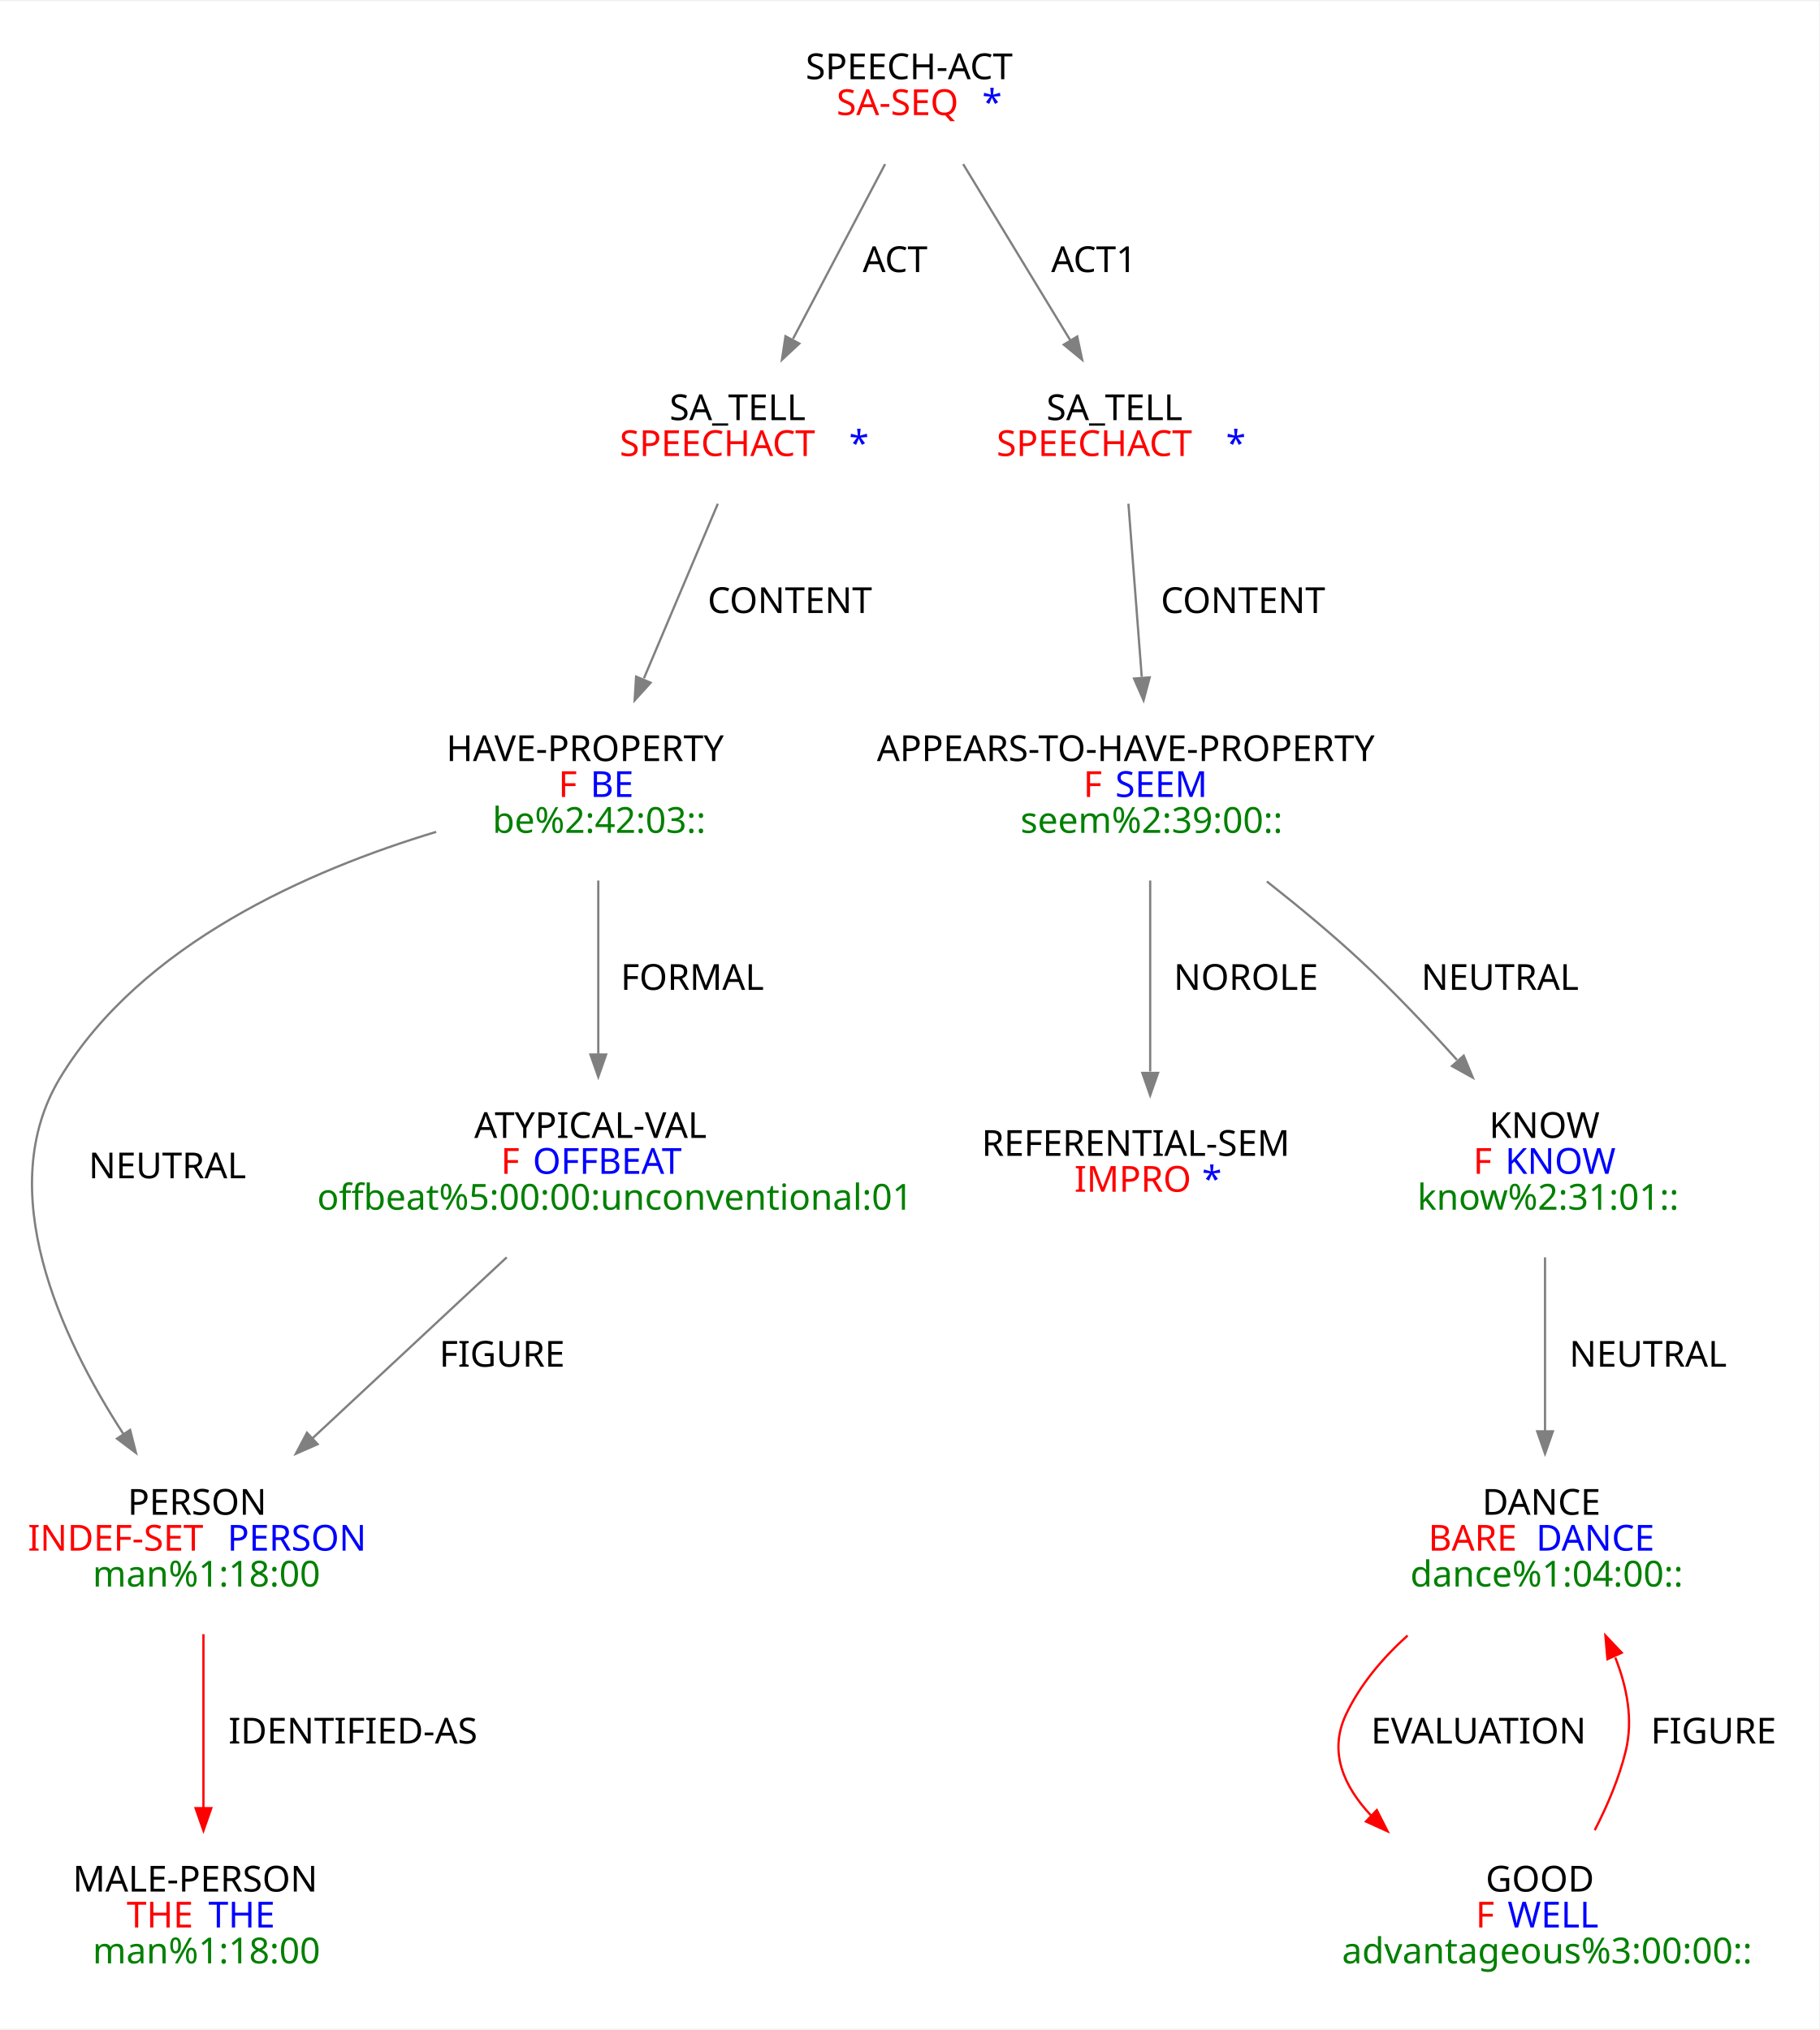
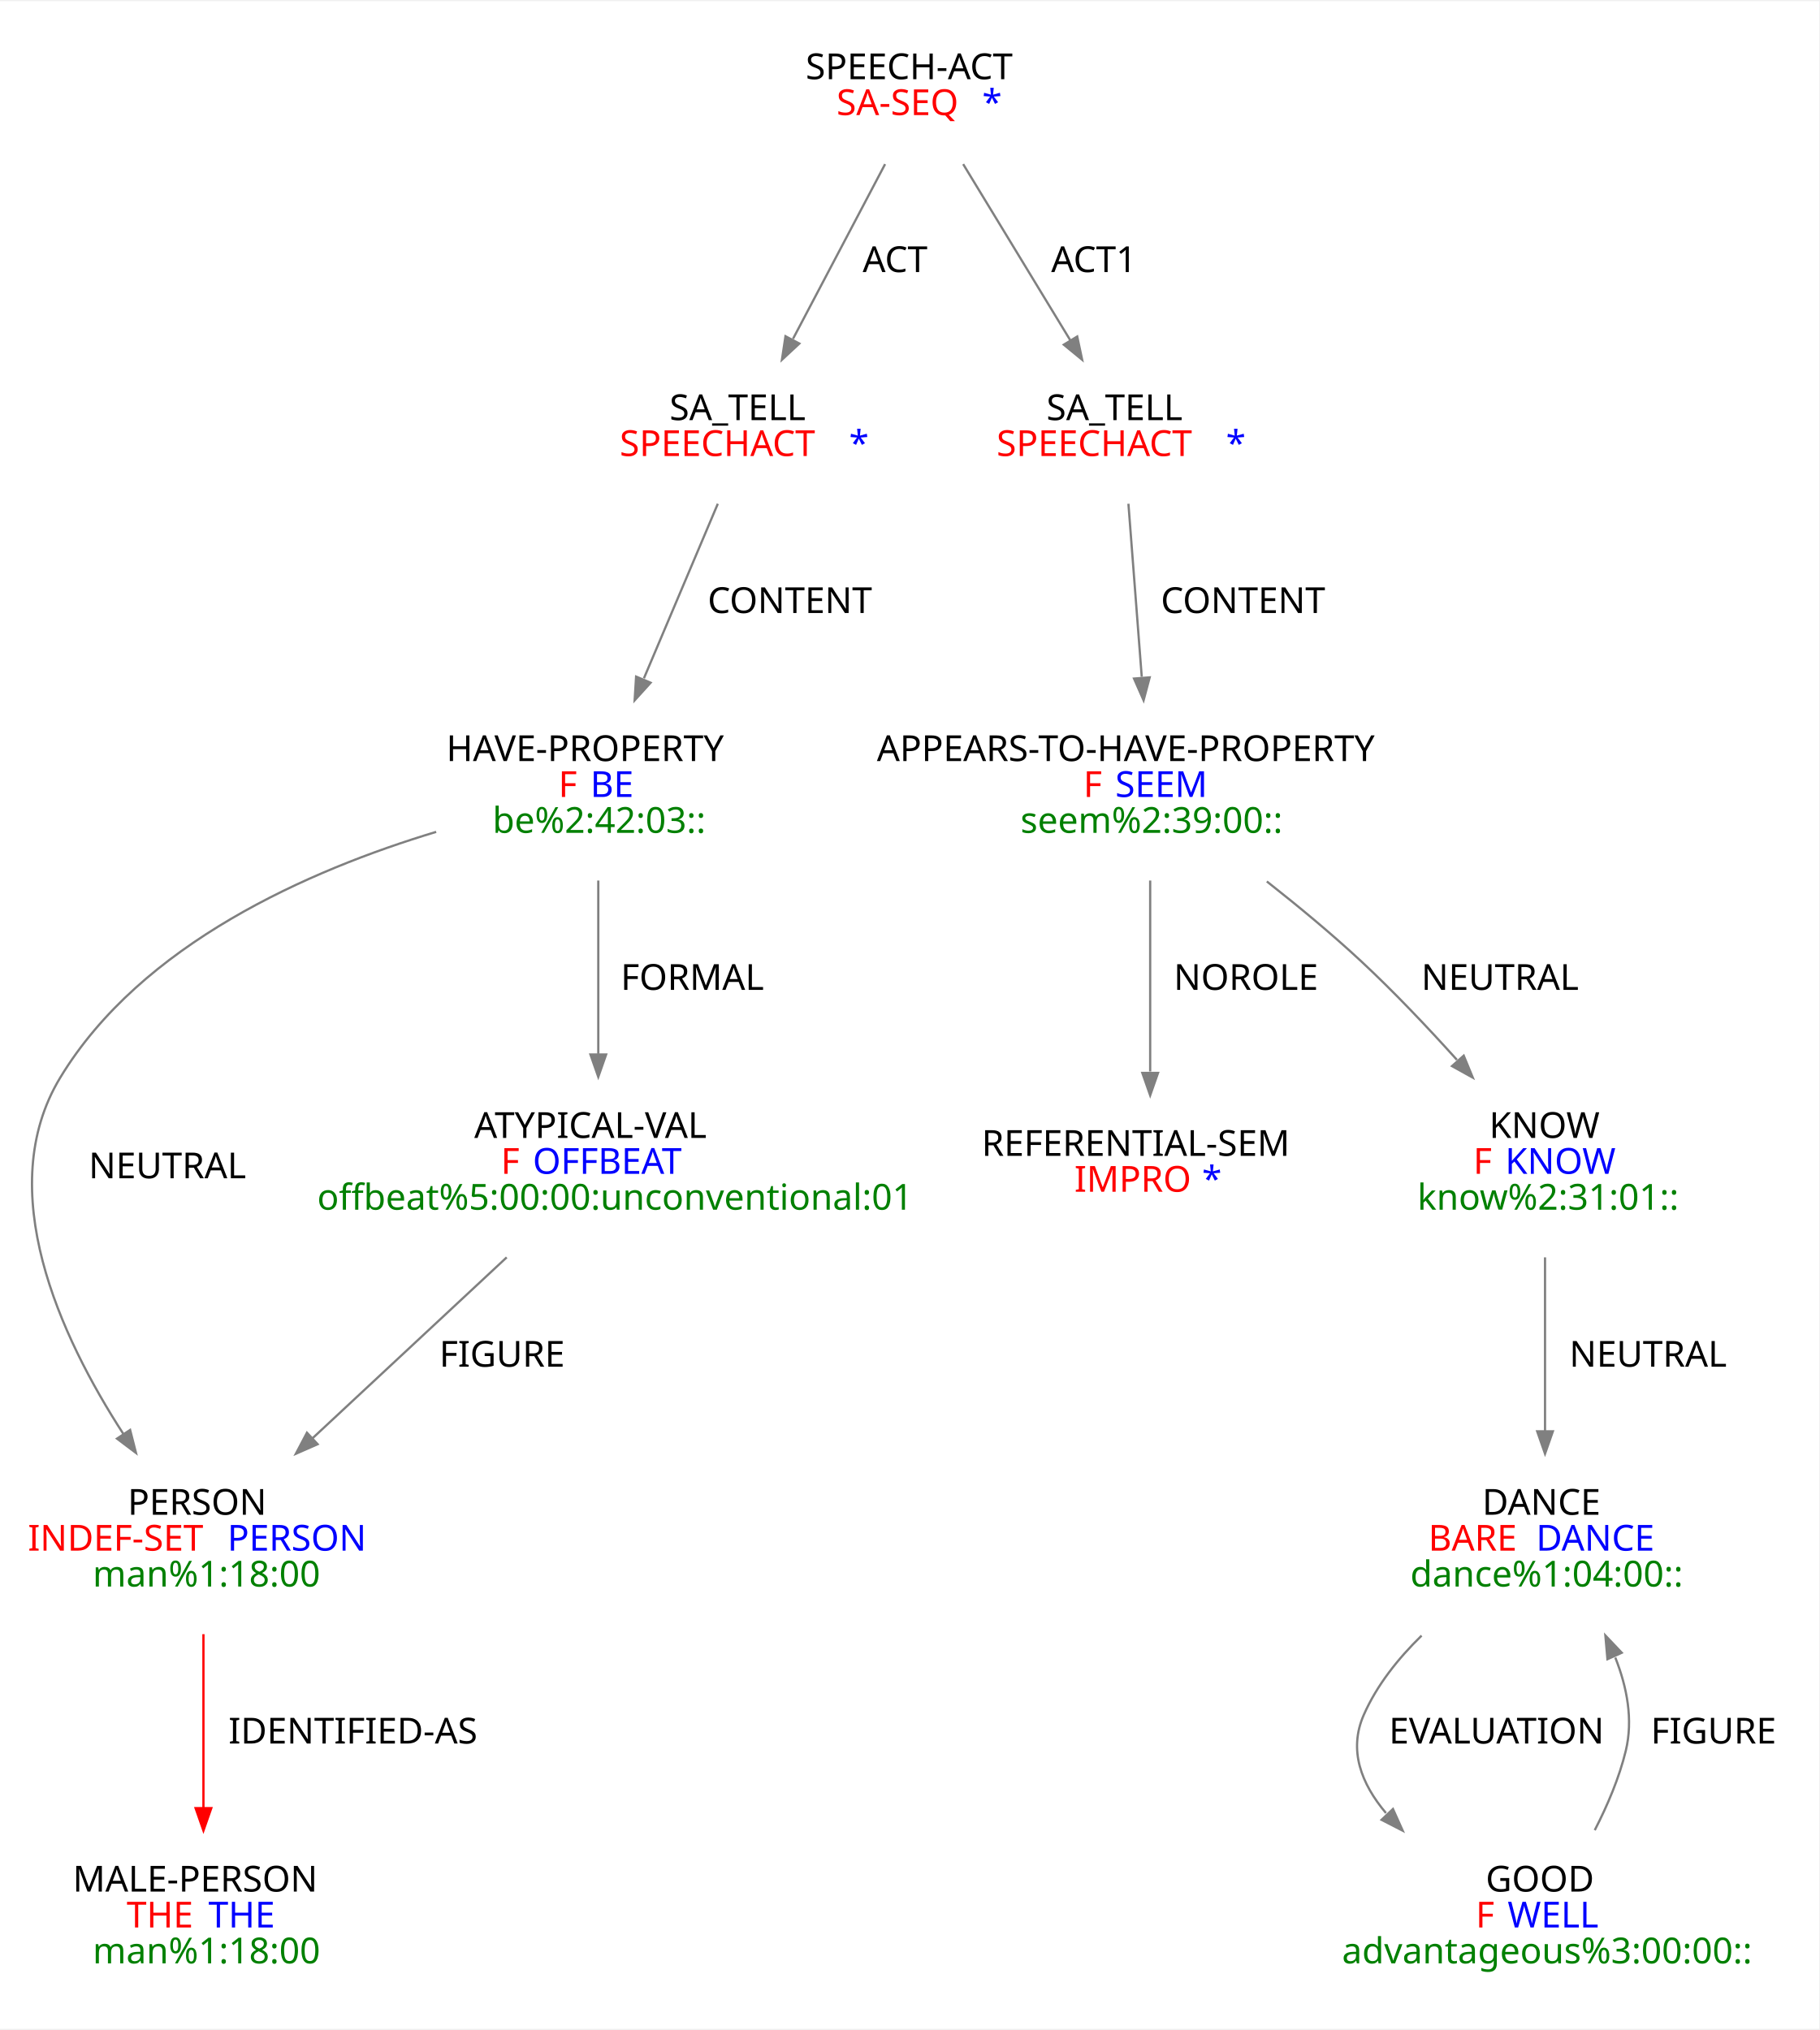
<svg xmlns="http://www.w3.org/2000/svg" xmlns:xlink="http://www.w3.org/1999/xlink" width="405pt" height="452pt" viewBox="0.00 0.00 405.45 452.00">
  <g id="graph0" class="graph" transform="scale(1 1) rotate(0) translate(4 448)">
    <polygon fill="white" stroke="transparent" points="-4,4 -4,-448 401.45,-448 401.45,4 -4,4" />
    <g id="node1" class="node">
      <g id="a_node1">
        <a xlink:href="http://trips.ihmc.us/lexicon/data/ONT::SPEECH-ACT.xml" xlink:title="&lt;font color=&quot;green&quot;&gt;&lt;br /&gt;&lt;/font&gt; &lt;font color=&quot;black&quot;&gt;SPEECH-ACT&lt;/font&gt; &lt;font color=&quot;green&quot;&gt;&lt;br /&gt;&lt;/font&gt; &lt;font color=&quot;red&quot;&gt;SA-SEQ&lt;/font&gt; &lt;font color=&quot;blue&quot;&gt;* &lt;/font&gt; &lt;font color=&quot;green&quot;&gt;&lt;br /&gt; &lt;/font&gt;">
          <text text-anchor="start" x="173.33" y="-430.6" font-family="Work Sans" font-size="8.00"> </text>
          <text text-anchor="start" x="175.56" y="-430.6" font-family="Work Sans" font-size="8.00">SPEECH-ACT</text>
          <text text-anchor="start" x="227.12" y="-430.6" font-family="Work Sans" font-size="8.00"> </text>
          <text text-anchor="start" x="180.22" y="-422.6" font-family="Work Sans" font-size="8.00"> </text>
          <text text-anchor="start" x="182.44" y="-422.6" font-family="Work Sans" font-size="8.00" fill="red">SA-SEQ</text>
          <text text-anchor="start" x="212.67" y="-422.6" font-family="Work Sans" font-size="8.00"> </text>
          <text text-anchor="start" x="214.9" y="-422.6" font-family="Work Sans" font-size="8.00" fill="blue">* </text>
          <text text-anchor="start" x="220.23" y="-422.6" font-family="Work Sans" font-size="8.00"> </text>
          <text text-anchor="start" x="200.23" y="-414.6" font-family="Work Sans" font-size="8.00" fill="green"> </text>
        </a>
      </g>
    </g>
    <g id="node2" class="node">
      <g id="a_node2">
        <a xlink:href="http://trips.ihmc.us/lexicon/data/ONT::SA_TELL.xml" xlink:title="&lt;font color=&quot;green&quot;&gt;&lt;br /&gt;&lt;/font&gt; &lt;font color=&quot;black&quot;&gt;SA_TELL&lt;/font&gt; &lt;font color=&quot;green&quot;&gt;&lt;br /&gt;&lt;/font&gt; &lt;font color=&quot;red&quot;&gt;SPEECHACT&lt;/font&gt; &lt;font color=&quot;blue&quot;&gt;* &lt;/font&gt; &lt;font color=&quot;green&quot;&gt;&lt;br /&gt; &lt;/font&gt;">
          <text text-anchor="start" x="142.99" y="-354.6" font-family="Work Sans" font-size="8.00"> </text>
          <text text-anchor="start" x="145.22" y="-354.6" font-family="Work Sans" font-size="8.00">SA_TELL</text>
          <text text-anchor="start" x="179.46" y="-354.6" font-family="Work Sans" font-size="8.00"> </text>
          <text text-anchor="start" x="131.89" y="-346.6" font-family="Work Sans" font-size="8.00"> </text>
          <text text-anchor="start" x="134.11" y="-346.6" font-family="Work Sans" font-size="8.00" fill="red">SPEECHACT</text>
          <text text-anchor="start" x="183.01" y="-346.6" font-family="Work Sans" font-size="8.00"> </text>
          <text text-anchor="start" x="185.23" y="-346.6" font-family="Work Sans" font-size="8.00" fill="blue">* </text>
          <text text-anchor="start" x="190.57" y="-346.6" font-family="Work Sans" font-size="8.00"> </text>
          <text text-anchor="start" x="161.23" y="-338.6" font-family="Work Sans" font-size="8.00" fill="green"> </text>
        </a>
      </g>
    </g>
-     <g id="edge9" class="edge">
+     <g id="edge8" class="edge">
      <path fill="none" stroke="grey" stroke-width="0.5" d="M193.26,-411.67C187.31,-400.38 179.17,-384.94 172.74,-372.73" />
      <polygon fill="grey" stroke="grey" stroke-width="0.5" points="174.15,-371.67 170.27,-368.06 171.06,-373.3 174.15,-371.67" />
      <text text-anchor="middle" x="195.49" y="-387.6" font-family="Work Sans" font-size="8.00"> ACT   </text>
    </g>
    <g id="node7" class="node">
      <g id="a_node7">
        <a xlink:href="http://trips.ihmc.us/lexicon/data/ONT::SA_TELL.xml" xlink:title="&lt;font color=&quot;green&quot;&gt;&lt;br /&gt;&lt;/font&gt; &lt;font color=&quot;black&quot;&gt;SA_TELL&lt;/font&gt; &lt;font color=&quot;green&quot;&gt;&lt;br /&gt;&lt;/font&gt; &lt;font color=&quot;red&quot;&gt;SPEECHACT&lt;/font&gt; &lt;font color=&quot;blue&quot;&gt;* &lt;/font&gt; &lt;font color=&quot;green&quot;&gt;&lt;br /&gt; &lt;/font&gt;">
          <text text-anchor="start" x="226.99" y="-354.6" font-family="Work Sans" font-size="8.00"> </text>
          <text text-anchor="start" x="229.22" y="-354.6" font-family="Work Sans" font-size="8.00">SA_TELL</text>
          <text text-anchor="start" x="263.46" y="-354.6" font-family="Work Sans" font-size="8.00"> </text>
          <text text-anchor="start" x="215.89" y="-346.6" font-family="Work Sans" font-size="8.00"> </text>
          <text text-anchor="start" x="218.11" y="-346.6" font-family="Work Sans" font-size="8.00" fill="red">SPEECHACT</text>
          <text text-anchor="start" x="267.01" y="-346.6" font-family="Work Sans" font-size="8.00"> </text>
          <text text-anchor="start" x="269.23" y="-346.6" font-family="Work Sans" font-size="8.00" fill="blue">* </text>
          <text text-anchor="start" x="274.57" y="-346.6" font-family="Work Sans" font-size="8.00"> </text>
          <text text-anchor="start" x="245.23" y="-338.6" font-family="Work Sans" font-size="8.00" fill="green"> </text>
        </a>
      </g>
    </g>
-     <g id="edge1" class="edge">
+     <g id="edge3" class="edge">
      <path fill="none" stroke="grey" stroke-width="0.5" d="M210.66,-411.67C217.59,-400.28 227.08,-384.67 234.53,-372.41" />
      <polygon fill="grey" stroke="grey" stroke-width="0.5" points="236.08,-373.24 237.18,-368.06 233.09,-371.42 236.08,-373.24" />
      <text text-anchor="middle" x="239.79" y="-387.6" font-family="Work Sans" font-size="8.00"> ACT1   </text>
    </g>
    <g id="node3" class="node">
      <g id="a_node3">
        <a xlink:href="http://trips.ihmc.us/lexicon/data/ONT::HAVE-PROPERTY.xml" xlink:title="&lt;font color=&quot;green&quot;&gt;&lt;br /&gt;&lt;/font&gt; &lt;font color=&quot;black&quot;&gt;HAVE-PROPERTY&lt;/font&gt; &lt;font color=&quot;green&quot;&gt;&lt;br /&gt;&lt;/font&gt; &lt;font color=&quot;red&quot;&gt;F&lt;/font&gt; &lt;font color=&quot;blue&quot;&gt;BE&lt;/font&gt; &lt;font color=&quot;green&quot;&gt;&lt;br /&gt;&lt;/font&gt; &lt;font color=&quot;green&quot;&gt;be%2:42:03::&lt;/font&gt; &lt;font color=&quot;green&quot;&gt;&lt;br /&gt; &lt;/font&gt;">
          <text text-anchor="start" x="93.25" y="-278.6" font-family="Work Sans" font-size="8.00"> </text>
          <text text-anchor="start" x="95.47" y="-278.6" font-family="Work Sans" font-size="8.00">HAVE-PROPERTY</text>
          <text text-anchor="start" x="163.2" y="-278.6" font-family="Work Sans" font-size="8.00"> </text>
          <text text-anchor="start" x="118.22" y="-270.6" font-family="Work Sans" font-size="8.00"> </text>
          <text text-anchor="start" x="120.45" y="-270.6" font-family="Work Sans" font-size="8.00" fill="red">F</text>
          <text text-anchor="start" x="125.33" y="-270.6" font-family="Work Sans" font-size="8.00"> </text>
          <text text-anchor="start" x="127.56" y="-270.6" font-family="Work Sans" font-size="8.00" fill="blue">BE</text>
          <text text-anchor="start" x="138.23" y="-270.6" font-family="Work Sans" font-size="8.00"> </text>
          <text text-anchor="start" x="103.54" y="-262.6" font-family="Work Sans" font-size="8.00"> </text>
          <text text-anchor="start" x="105.76" y="-262.6" font-family="Work Sans" font-size="8.00" fill="green">be%2:42:03::</text>
          <text text-anchor="start" x="152.91" y="-262.6" font-family="Work Sans" font-size="8.00"> </text>
          <text text-anchor="start" x="128.23" y="-254.6" font-family="Work Sans" font-size="8.00" fill="green"> </text>
        </a>
      </g>
    </g>
    <g id="edge7" class="edge">
      <path fill="none" stroke="grey" stroke-width="0.5" d="M155.98,-335.96C151.31,-324.94 144.89,-309.75 139.51,-297.05" />
      <polygon fill="grey" stroke="grey" stroke-width="0.5" points="141,-296.07 137.44,-292.14 137.77,-297.43 141,-296.07" />
      <text text-anchor="middle" x="172.04" y="-311.6" font-family="Work Sans" font-size="8.00"> CONTENT   </text>
    </g>
    <g id="node4" class="node">
      <g id="a_node4">
        <a xlink:href="http://trips.ihmc.us/lexicon/data/ONT::PERSON.xml" xlink:title="&lt;font color=&quot;green&quot;&gt;&lt;br /&gt;&lt;/font&gt; &lt;font color=&quot;black&quot;&gt;PERSON&lt;/font&gt; &lt;font color=&quot;green&quot;&gt;&lt;br /&gt;&lt;/font&gt; &lt;font color=&quot;red&quot;&gt;INDEF-SET&lt;/font&gt; &lt;font color=&quot;blue&quot;&gt;PERSON&lt;/font&gt; &lt;font color=&quot;green&quot;&gt;&lt;br /&gt;&lt;/font&gt; &lt;font color=&quot;green&quot;&gt;man%1:18:00&lt;/font&gt; &lt;font color=&quot;green&quot;&gt;&lt;br /&gt; &lt;/font&gt;">
          <text text-anchor="start" x="22.22" y="-110.6" font-family="Work Sans" font-size="8.00"> </text>
          <text text-anchor="start" x="24.45" y="-110.6" font-family="Work Sans" font-size="8.00">PERSON</text>
          <text text-anchor="start" x="58.23" y="-110.6" font-family="Work Sans" font-size="8.00"> </text>
          <text text-anchor="start" x="0" y="-102.6" font-family="Work Sans" font-size="8.00"> </text>
          <text text-anchor="start" x="2.22" y="-102.6" font-family="Work Sans" font-size="8.00" fill="red">INDEF-SET</text>
          <text text-anchor="start" x="44.45" y="-102.6" font-family="Work Sans" font-size="8.00"> </text>
          <text text-anchor="start" x="46.67" y="-102.6" font-family="Work Sans" font-size="8.00" fill="blue">PERSON</text>
          <text text-anchor="start" x="80.45" y="-102.6" font-family="Work Sans" font-size="8.00"> </text>
          <text text-anchor="start" x="14.43" y="-94.6" font-family="Work Sans" font-size="8.00"> </text>
          <text text-anchor="start" x="16.65" y="-94.6" font-family="Work Sans" font-size="8.00" fill="green">man%1:18:00</text>
          <text text-anchor="start" x="66.02" y="-94.6" font-family="Work Sans" font-size="8.00"> </text>
          <text text-anchor="start" x="40.23" y="-86.6" font-family="Work Sans" font-size="8.00" fill="green"> </text>
        </a>
      </g>
    </g>
-     <g id="edge8" class="edge">
+     <g id="edge6" class="edge">
      <path fill="none" stroke="grey" stroke-width="0.5" d="M93.21,-262.82C64.93,-254.3 27.46,-237.89 9.4,-208 -5.67,-183.06 9.39,-150.38 23.51,-128.59" />
      <polygon fill="grey" stroke="grey" stroke-width="0.5" points="25,-129.51 26.31,-124.38 22.08,-127.57 25,-129.51" />
      <text text-anchor="middle" x="33.31" y="-185.6" font-family="Work Sans" font-size="8.00"> NEUTRAL   </text>
    </g>
    <g id="node6" class="node">
      <g id="a_node6">
        <a xlink:href="http://trips.ihmc.us/lexicon/data/ONT::ATYPICAL-VAL.xml" xlink:title="&lt;font color=&quot;green&quot;&gt;&lt;br /&gt;&lt;/font&gt; &lt;font color=&quot;black&quot;&gt;ATYPICAL-VAL&lt;/font&gt; &lt;font color=&quot;green&quot;&gt;&lt;br /&gt;&lt;/font&gt; &lt;font color=&quot;red&quot;&gt;F&lt;/font&gt; &lt;font color=&quot;blue&quot;&gt;OFFBEAT&lt;/font&gt; &lt;font color=&quot;green&quot;&gt;&lt;br /&gt;&lt;/font&gt; &lt;font color=&quot;green&quot;&gt;offbeat%5:00:00:unconventional:01&lt;/font&gt; &lt;font color=&quot;green&quot;&gt;&lt;br /&gt; &lt;/font&gt;">
          <text text-anchor="start" x="99.47" y="-194.6" font-family="Work Sans" font-size="8.00"> </text>
          <text text-anchor="start" x="101.7" y="-194.6" font-family="Work Sans" font-size="8.00">ATYPICAL-VAL</text>
          <text text-anchor="start" x="156.98" y="-194.6" font-family="Work Sans" font-size="8.00"> </text>
          <text text-anchor="start" x="105.41" y="-186.6" font-family="Work Sans" font-size="8.00"> </text>
          <text text-anchor="start" x="107.63" y="-186.6" font-family="Work Sans" font-size="8.00" fill="red">F</text>
          <text text-anchor="start" x="112.52" y="-186.6" font-family="Work Sans" font-size="8.00"> </text>
          <text text-anchor="start" x="114.74" y="-186.6" font-family="Work Sans" font-size="8.00" fill="blue">OFFBEAT</text>
          <text text-anchor="start" x="151.04" y="-186.6" font-family="Work Sans" font-size="8.00"> </text>
          <text text-anchor="start" x="64.47" y="-178.6" font-family="Work Sans" font-size="8.00"> </text>
          <text text-anchor="start" x="66.69" y="-178.6" font-family="Work Sans" font-size="8.00" fill="green">offbeat%5:00:00:unconventional:01</text>
          <text text-anchor="start" x="191.98" y="-178.6" font-family="Work Sans" font-size="8.00"> </text>
          <text text-anchor="start" x="128.23" y="-170.6" font-family="Work Sans" font-size="8.00" fill="green"> </text>
        </a>
      </g>
    </g>
-     <g id="edge4" class="edge">
+     <g id="edge5" class="edge">
      <path fill="none" stroke="grey" stroke-width="0.5" d="M129.34,-251.98C129.34,-240.47 129.34,-225.68 129.34,-213.33" />
      <polygon fill="grey" stroke="grey" stroke-width="0.5" points="131.09,-213.2 129.34,-208.2 127.59,-213.2 131.09,-213.2" />
      <text text-anchor="middle" x="150.3" y="-227.6" font-family="Work Sans" font-size="8.00"> FORMAL   </text>
    </g>
    <g id="node5" class="node">
      <g id="a_node5">
        <a xlink:href="http://trips.ihmc.us/lexicon/data/ONT::MALE-PERSON.xml" xlink:title="&lt;font color=&quot;green&quot;&gt;&lt;br /&gt;&lt;/font&gt; &lt;font color=&quot;black&quot;&gt;MALE-PERSON&lt;/font&gt; &lt;font color=&quot;green&quot;&gt;&lt;br /&gt;&lt;/font&gt; &lt;font color=&quot;red&quot;&gt;THE&lt;/font&gt; &lt;font color=&quot;blue&quot;&gt;THE&lt;/font&gt; &lt;font color=&quot;green&quot;&gt;&lt;br /&gt;&lt;/font&gt; &lt;font color=&quot;green&quot;&gt;man%1:18:00&lt;/font&gt; &lt;font color=&quot;green&quot;&gt;&lt;br /&gt; &lt;/font&gt;">
          <text text-anchor="start" x="10" y="-26.6" font-family="Work Sans" font-size="8.00"> </text>
          <text text-anchor="start" x="12.22" y="-26.6" font-family="Work Sans" font-size="8.00">MALE-PERSON</text>
          <text text-anchor="start" x="70.46" y="-26.6" font-family="Work Sans" font-size="8.00"> </text>
          <text text-anchor="start" x="22" y="-18.6" font-family="Work Sans" font-size="8.00"> </text>
          <text text-anchor="start" x="24.23" y="-18.6" font-family="Work Sans" font-size="8.00" fill="red">THE</text>
          <text text-anchor="start" x="40.23" y="-18.6" font-family="Work Sans" font-size="8.00"> </text>
          <text text-anchor="start" x="42.45" y="-18.6" font-family="Work Sans" font-size="8.00" fill="blue">THE</text>
          <text text-anchor="start" x="58.45" y="-18.6" font-family="Work Sans" font-size="8.00"> </text>
          <text text-anchor="start" x="14.43" y="-10.6" font-family="Work Sans" font-size="8.00"> </text>
          <text text-anchor="start" x="16.65" y="-10.6" font-family="Work Sans" font-size="8.00" fill="green">man%1:18:00</text>
          <text text-anchor="start" x="66.02" y="-10.6" font-family="Work Sans" font-size="8.00"> </text>
          <text text-anchor="start" x="40.23" y="-2.6" font-family="Work Sans" font-size="8.00" fill="green"> </text>
        </a>
      </g>
    </g>
-     <g id="edge2" class="edge">
+     <g id="edge12" class="edge">
      <path fill="none" stroke="red" stroke-width="0.5" d="M41.34,-83.98C41.34,-72.47 41.34,-57.68 41.34,-45.33" />
      <polygon fill="red" stroke="red" stroke-width="0.5" points="43.09,-45.2 41.34,-40.2 39.59,-45.2 43.09,-45.2" />
      <text text-anchor="middle" x="74.67" y="-59.6" font-family="Work Sans" font-size="8.00"> IDENTIFIED-AS   </text>
    </g>
-     <g id="edge5" class="edge">
+     <g id="edge4" class="edge">
      <path fill="none" stroke="grey" stroke-width="0.5" d="M108.93,-167.98C96.03,-155.96 79.28,-140.36 65.69,-127.69" />
      <polygon fill="grey" stroke="grey" stroke-width="0.5" points="66.79,-126.33 61.94,-124.2 64.41,-128.89 66.79,-126.33" />
      <text text-anchor="middle" x="107.89" y="-143.6" font-family="Work Sans" font-size="8.00"> FIGURE   </text>
    </g>
    <g id="node8" class="node">
      <g id="a_node8">
        <a xlink:href="http://trips.ihmc.us/lexicon/data/ONT::APPEARS-TO-HAVE-PROPERTY.xml" xlink:title="&lt;font color=&quot;green&quot;&gt;&lt;br /&gt;&lt;/font&gt; &lt;font color=&quot;black&quot;&gt;APPEARS-TO-HAVE-PROPERTY&lt;/font&gt; &lt;font color=&quot;green&quot;&gt;&lt;br /&gt;&lt;/font&gt; &lt;font color=&quot;red&quot;&gt;F&lt;/font&gt; &lt;font color=&quot;blue&quot;&gt;SEEM&lt;/font&gt; &lt;font color=&quot;green&quot;&gt;&lt;br /&gt;&lt;/font&gt; &lt;font color=&quot;green&quot;&gt;seem%2:39:00::&lt;/font&gt; &lt;font color=&quot;green&quot;&gt;&lt;br /&gt; &lt;/font&gt;">
          <text text-anchor="start" x="189.21" y="-278.6" font-family="Work Sans" font-size="8.00"> </text>
          <text text-anchor="start" x="191.43" y="-278.6" font-family="Work Sans" font-size="8.00">APPEARS-TO-HAVE-PROPERTY</text>
          <text text-anchor="start" x="313.25" y="-278.6" font-family="Work Sans" font-size="8.00"> </text>
          <text text-anchor="start" x="235.22" y="-270.6" font-family="Work Sans" font-size="8.00"> </text>
          <text text-anchor="start" x="237.45" y="-270.6" font-family="Work Sans" font-size="8.00" fill="red">F</text>
          <text text-anchor="start" x="242.33" y="-270.6" font-family="Work Sans" font-size="8.00"> </text>
          <text text-anchor="start" x="244.56" y="-270.6" font-family="Work Sans" font-size="8.00" fill="blue">SEEM</text>
          <text text-anchor="start" x="267.23" y="-270.6" font-family="Work Sans" font-size="8.00"> </text>
          <text text-anchor="start" x="221.21" y="-262.6" font-family="Work Sans" font-size="8.00"> </text>
          <text text-anchor="start" x="223.43" y="-262.6" font-family="Work Sans" font-size="8.00" fill="green">seem%2:39:00::</text>
          <text text-anchor="start" x="281.24" y="-262.6" font-family="Work Sans" font-size="8.00"> </text>
          <text text-anchor="start" x="251.23" y="-254.6" font-family="Work Sans" font-size="8.00" fill="green"> </text>
        </a>
      </g>
    </g>
-     <g id="edge13" class="edge">
+     <g id="edge10" class="edge">
      <path fill="none" stroke="grey" stroke-width="0.5" d="M247.49,-335.96C248.34,-325.04 249.49,-310.02 250.46,-297.39" />
      <polygon fill="grey" stroke="grey" stroke-width="0.5" points="252.23,-297.26 250.87,-292.14 248.74,-296.99 252.23,-297.26" />
      <text text-anchor="middle" x="273.04" y="-311.6" font-family="Work Sans" font-size="8.00"> CONTENT   </text>
    </g>
    <g id="node9" class="node">
      <g id="a_node9">
        <a xlink:href="http://trips.ihmc.us/lexicon/data/ONT::REFERENTIAL-SEM.xml" xlink:title="&lt;font color=&quot;green&quot;&gt;&lt;br /&gt;&lt;/font&gt; &lt;font color=&quot;black&quot;&gt;REFERENTIAL-SEM&lt;/font&gt; &lt;font color=&quot;green&quot;&gt;&lt;br /&gt;&lt;/font&gt; &lt;font color=&quot;red&quot;&gt;IMPRO&lt;/font&gt; &lt;font color=&quot;blue&quot;&gt;* &lt;/font&gt; &lt;font color=&quot;green&quot;&gt;&lt;br /&gt; &lt;/font&gt;">
          <text text-anchor="start" x="212.55" y="-190.6" font-family="Work Sans" font-size="8.00"> </text>
          <text text-anchor="start" x="214.78" y="-190.6" font-family="Work Sans" font-size="8.00">REFERENTIAL-SEM</text>
          <text text-anchor="start" x="289.9" y="-190.6" font-family="Work Sans" font-size="8.00"> </text>
          <text text-anchor="start" x="233.22" y="-182.6" font-family="Work Sans" font-size="8.00"> </text>
          <text text-anchor="start" x="235.45" y="-182.6" font-family="Work Sans" font-size="8.00" fill="red">IMPRO</text>
          <text text-anchor="start" x="261.67" y="-182.6" font-family="Work Sans" font-size="8.00"> </text>
          <text text-anchor="start" x="263.89" y="-182.6" font-family="Work Sans" font-size="8.00" fill="blue">* </text>
          <text text-anchor="start" x="269.23" y="-182.6" font-family="Work Sans" font-size="8.00"> </text>
          <text text-anchor="start" x="251.23" y="-174.6" font-family="Work Sans" font-size="8.00" fill="green"> </text>
        </a>
      </g>
    </g>
-     <g id="edge11" class="edge">
+     <g id="edge9" class="edge">
      <path fill="none" stroke="grey" stroke-width="0.5" d="M252.34,-251.98C252.34,-239.23 252.34,-222.45 252.34,-209.42" />
      <polygon fill="grey" stroke="grey" stroke-width="0.5" points="254.09,-209.09 252.34,-204.09 250.59,-209.09 254.09,-209.09" />
      <text text-anchor="middle" x="273.68" y="-227.6" font-family="Work Sans" font-size="8.00"> NOROLE   </text>
    </g>
    <g id="node10" class="node">
      <g id="a_node10">
        <a xlink:href="http://trips.ihmc.us/lexicon/data/ONT::KNOW.xml" xlink:title="&lt;font color=&quot;green&quot;&gt;&lt;br /&gt;&lt;/font&gt; &lt;font color=&quot;black&quot;&gt;KNOW&lt;/font&gt; &lt;font color=&quot;green&quot;&gt;&lt;br /&gt;&lt;/font&gt; &lt;font color=&quot;red&quot;&gt;F&lt;/font&gt; &lt;font color=&quot;blue&quot;&gt;KNOW&lt;/font&gt; &lt;font color=&quot;green&quot;&gt;&lt;br /&gt;&lt;/font&gt; &lt;font color=&quot;green&quot;&gt;know%2:31:01::&lt;/font&gt; &lt;font color=&quot;green&quot;&gt;&lt;br /&gt; &lt;/font&gt;">
          <text text-anchor="start" x="325.67" y="-194.6" font-family="Work Sans" font-size="8.00"> </text>
          <text text-anchor="start" x="327.89" y="-194.6" font-family="Work Sans" font-size="8.00">KNOW</text>
          <text text-anchor="start" x="352.78" y="-194.6" font-family="Work Sans" font-size="8.00"> </text>
          <text text-anchor="start" x="322.12" y="-186.6" font-family="Work Sans" font-size="8.00"> </text>
          <text text-anchor="start" x="324.34" y="-186.6" font-family="Work Sans" font-size="8.00" fill="red">F</text>
          <text text-anchor="start" x="329.23" y="-186.6" font-family="Work Sans" font-size="8.00"> </text>
          <text text-anchor="start" x="331.45" y="-186.6" font-family="Work Sans" font-size="8.00" fill="blue">KNOW</text>
          <text text-anchor="start" x="356.34" y="-186.6" font-family="Work Sans" font-size="8.00"> </text>
          <text text-anchor="start" x="309.65" y="-178.6" font-family="Work Sans" font-size="8.00"> </text>
          <text text-anchor="start" x="311.88" y="-178.6" font-family="Work Sans" font-size="8.00" fill="green">know%2:31:01::</text>
          <text text-anchor="start" x="368.8" y="-178.6" font-family="Work Sans" font-size="8.00"> </text>
          <text text-anchor="start" x="339.23" y="-170.6" font-family="Work Sans" font-size="8.00" fill="green"> </text>
        </a>
      </g>
    </g>
-     <g id="edge10" class="edge">
+     <g id="edge11" class="edge">
      <path fill="none" stroke="grey" stroke-width="0.5" d="M278.34,-251.77C285.35,-246.26 292.8,-240.08 299.34,-234 306.65,-227.2 314.15,-219.28 320.7,-212.01" />
      <polygon fill="grey" stroke="grey" stroke-width="0.5" points="322.22,-212.94 324.24,-208.04 319.61,-210.61 322.22,-212.94" />
      <text text-anchor="middle" x="330.31" y="-227.6" font-family="Work Sans" font-size="8.00"> NEUTRAL   </text>
    </g>
    <g id="node11" class="node">
      <g id="a_node11">
        <a xlink:href="http://trips.ihmc.us/lexicon/data/ONT::DANCE.xml" xlink:title="&lt;font color=&quot;green&quot;&gt;&lt;br /&gt;&lt;/font&gt; &lt;font color=&quot;black&quot;&gt;DANCE&lt;/font&gt; &lt;font color=&quot;green&quot;&gt;&lt;br /&gt;&lt;/font&gt; &lt;font color=&quot;red&quot;&gt;BARE&lt;/font&gt; &lt;font color=&quot;blue&quot;&gt;DANCE&lt;/font&gt; &lt;font color=&quot;green&quot;&gt;&lt;br /&gt;&lt;/font&gt; &lt;font color=&quot;green&quot;&gt;dance%1:04:00::&lt;/font&gt; &lt;font color=&quot;green&quot;&gt;&lt;br /&gt; &lt;/font&gt;">
          <text text-anchor="start" x="324.11" y="-110.6" font-family="Work Sans" font-size="8.00"> </text>
          <text text-anchor="start" x="326.34" y="-110.6" font-family="Work Sans" font-size="8.00">DANCE</text>
          <text text-anchor="start" x="354.34" y="-110.6" font-family="Work Sans" font-size="8.00"> </text>
          <text text-anchor="start" x="312.11" y="-102.6" font-family="Work Sans" font-size="8.00"> </text>
          <text text-anchor="start" x="314.33" y="-102.6" font-family="Work Sans" font-size="8.00" fill="red">BARE</text>
          <text text-anchor="start" x="336.12" y="-102.6" font-family="Work Sans" font-size="8.00"> </text>
          <text text-anchor="start" x="338.34" y="-102.6" font-family="Work Sans" font-size="8.00" fill="blue">DANCE</text>
          <text text-anchor="start" x="366.34" y="-102.6" font-family="Work Sans" font-size="8.00"> </text>
          <text text-anchor="start" x="308.09" y="-94.6" font-family="Work Sans" font-size="8.00"> </text>
          <text text-anchor="start" x="310.31" y="-94.6" font-family="Work Sans" font-size="8.00" fill="green">dance%1:04:00::</text>
          <text text-anchor="start" x="370.36" y="-94.6" font-family="Work Sans" font-size="8.00"> </text>
          <text text-anchor="start" x="339.23" y="-86.6" font-family="Work Sans" font-size="8.00" fill="green"> </text>
        </a>
      </g>
    </g>
-     <g id="edge6" class="edge">
+     <g id="edge2" class="edge">
      <path fill="none" stroke="grey" stroke-width="0.5" d="M340.34,-167.98C340.34,-156.47 340.34,-141.68 340.34,-129.33" />
      <polygon fill="grey" stroke="grey" stroke-width="0.5" points="342.09,-129.2 340.34,-124.2 338.59,-129.2 342.09,-129.2" />
      <text text-anchor="middle" x="363.31" y="-143.6" font-family="Work Sans" font-size="8.00"> NEUTRAL   </text>
    </g>
    <g id="node12" class="node">
      <g id="a_node12">
        <a xlink:href="http://trips.ihmc.us/lexicon/data/ONT::GOOD.xml" xlink:title="&lt;font color=&quot;green&quot;&gt;&lt;br /&gt;&lt;/font&gt; &lt;font color=&quot;black&quot;&gt;GOOD&lt;/font&gt; &lt;font color=&quot;green&quot;&gt;&lt;br /&gt;&lt;/font&gt; &lt;font color=&quot;red&quot;&gt;F&lt;/font&gt; &lt;font color=&quot;blue&quot;&gt;WELL&lt;/font&gt; &lt;font color=&quot;green&quot;&gt;&lt;br /&gt;&lt;/font&gt; &lt;font color=&quot;green&quot;&gt;advantageous%3:00:00::&lt;/font&gt; &lt;font color=&quot;green&quot;&gt;&lt;br /&gt; &lt;/font&gt;">
          <text text-anchor="start" x="324.89" y="-26.6" font-family="Work Sans" font-size="8.00"> </text>
          <text text-anchor="start" x="327.12" y="-26.6" font-family="Work Sans" font-size="8.00">GOOD</text>
          <text text-anchor="start" x="351.56" y="-26.6" font-family="Work Sans" font-size="8.00"> </text>
          <text text-anchor="start" x="322.67" y="-18.6" font-family="Work Sans" font-size="8.00"> </text>
          <text text-anchor="start" x="324.89" y="-18.6" font-family="Work Sans" font-size="8.00" fill="red">F</text>
          <text text-anchor="start" x="329.78" y="-18.6" font-family="Work Sans" font-size="8.00"> </text>
          <text text-anchor="start" x="332" y="-18.6" font-family="Work Sans" font-size="8.00" fill="blue">WELL</text>
          <text text-anchor="start" x="353.79" y="-18.6" font-family="Work Sans" font-size="8.00"> </text>
          <text text-anchor="start" x="292.86" y="-10.6" font-family="Work Sans" font-size="8.00"> </text>
          <text text-anchor="start" x="295.08" y="-10.6" font-family="Work Sans" font-size="8.00" fill="green">advantageous%3:00:00::</text>
          <text text-anchor="start" x="383.6" y="-10.6" font-family="Work Sans" font-size="8.00"> </text>
          <text text-anchor="start" x="338.23" y="-2.6" font-family="Work Sans" font-size="8.00" fill="green"> </text>
        </a>
      </g>
    </g>
-     <g id="edge12" class="edge">
-       <path fill="none" stroke="red" stroke-width="0.5" d="M309.7,-83.68C304.13,-78.65 299.1,-72.72 295.95,-66 292.1,-57.79 295.39,-50.15 301.56,-43.57" />
-       <polygon fill="red" stroke="red" stroke-width="0.5" points="302.85,-44.76 305.25,-40.04 300.43,-42.23 302.85,-44.76" />
-       <text text-anchor="middle" x="325.53" y="-59.6" font-family="Work Sans" font-size="8.00"> EVALUATION   </text>
-     </g>
-     <g id="edge3" class="edge">
-       <path fill="none" stroke="red" stroke-width="0.5" d="M351.42,-40.29C354.26,-45.81 356.88,-51.96 358.34,-58 360.01,-64.91 358.62,-72.16 356,-78.77" />
-       <polygon fill="red" stroke="red" stroke-width="0.5" points="354.25,-78.41 353.79,-83.69 357.44,-79.84 354.25,-78.41" />
+     <g id="edge1" class="edge">
+       <path fill="none" stroke="grey" stroke-width="0.5" d="M312.83,-83.66C307.6,-78.56 302.86,-72.62 299.95,-66 296.48,-58.13 299.38,-50.64 304.89,-44.11" />
+       <polygon fill="grey" stroke="grey" stroke-width="0.5" points="306.45,-45.01 308.62,-40.18 303.91,-42.6 306.45,-45.01" />
+       <text text-anchor="middle" x="329.53" y="-59.6" font-family="Work Sans" font-size="8.00"> EVALUATION   </text>
+     </g>
+     <g id="edge13" class="edge">
+       <path fill="none" stroke="grey" stroke-width="0.5" d="M351.42,-40.29C354.26,-45.81 356.88,-51.96 358.34,-58 360.01,-64.91 358.62,-72.16 356,-78.77" />
+       <polygon fill="grey" stroke="grey" stroke-width="0.5" points="354.25,-78.41 353.79,-83.69 357.44,-79.84 354.25,-78.41" />
      <text text-anchor="middle" x="377.89" y="-59.6" font-family="Work Sans" font-size="8.00"> FIGURE   </text>
    </g>
  </g>
</svg>
